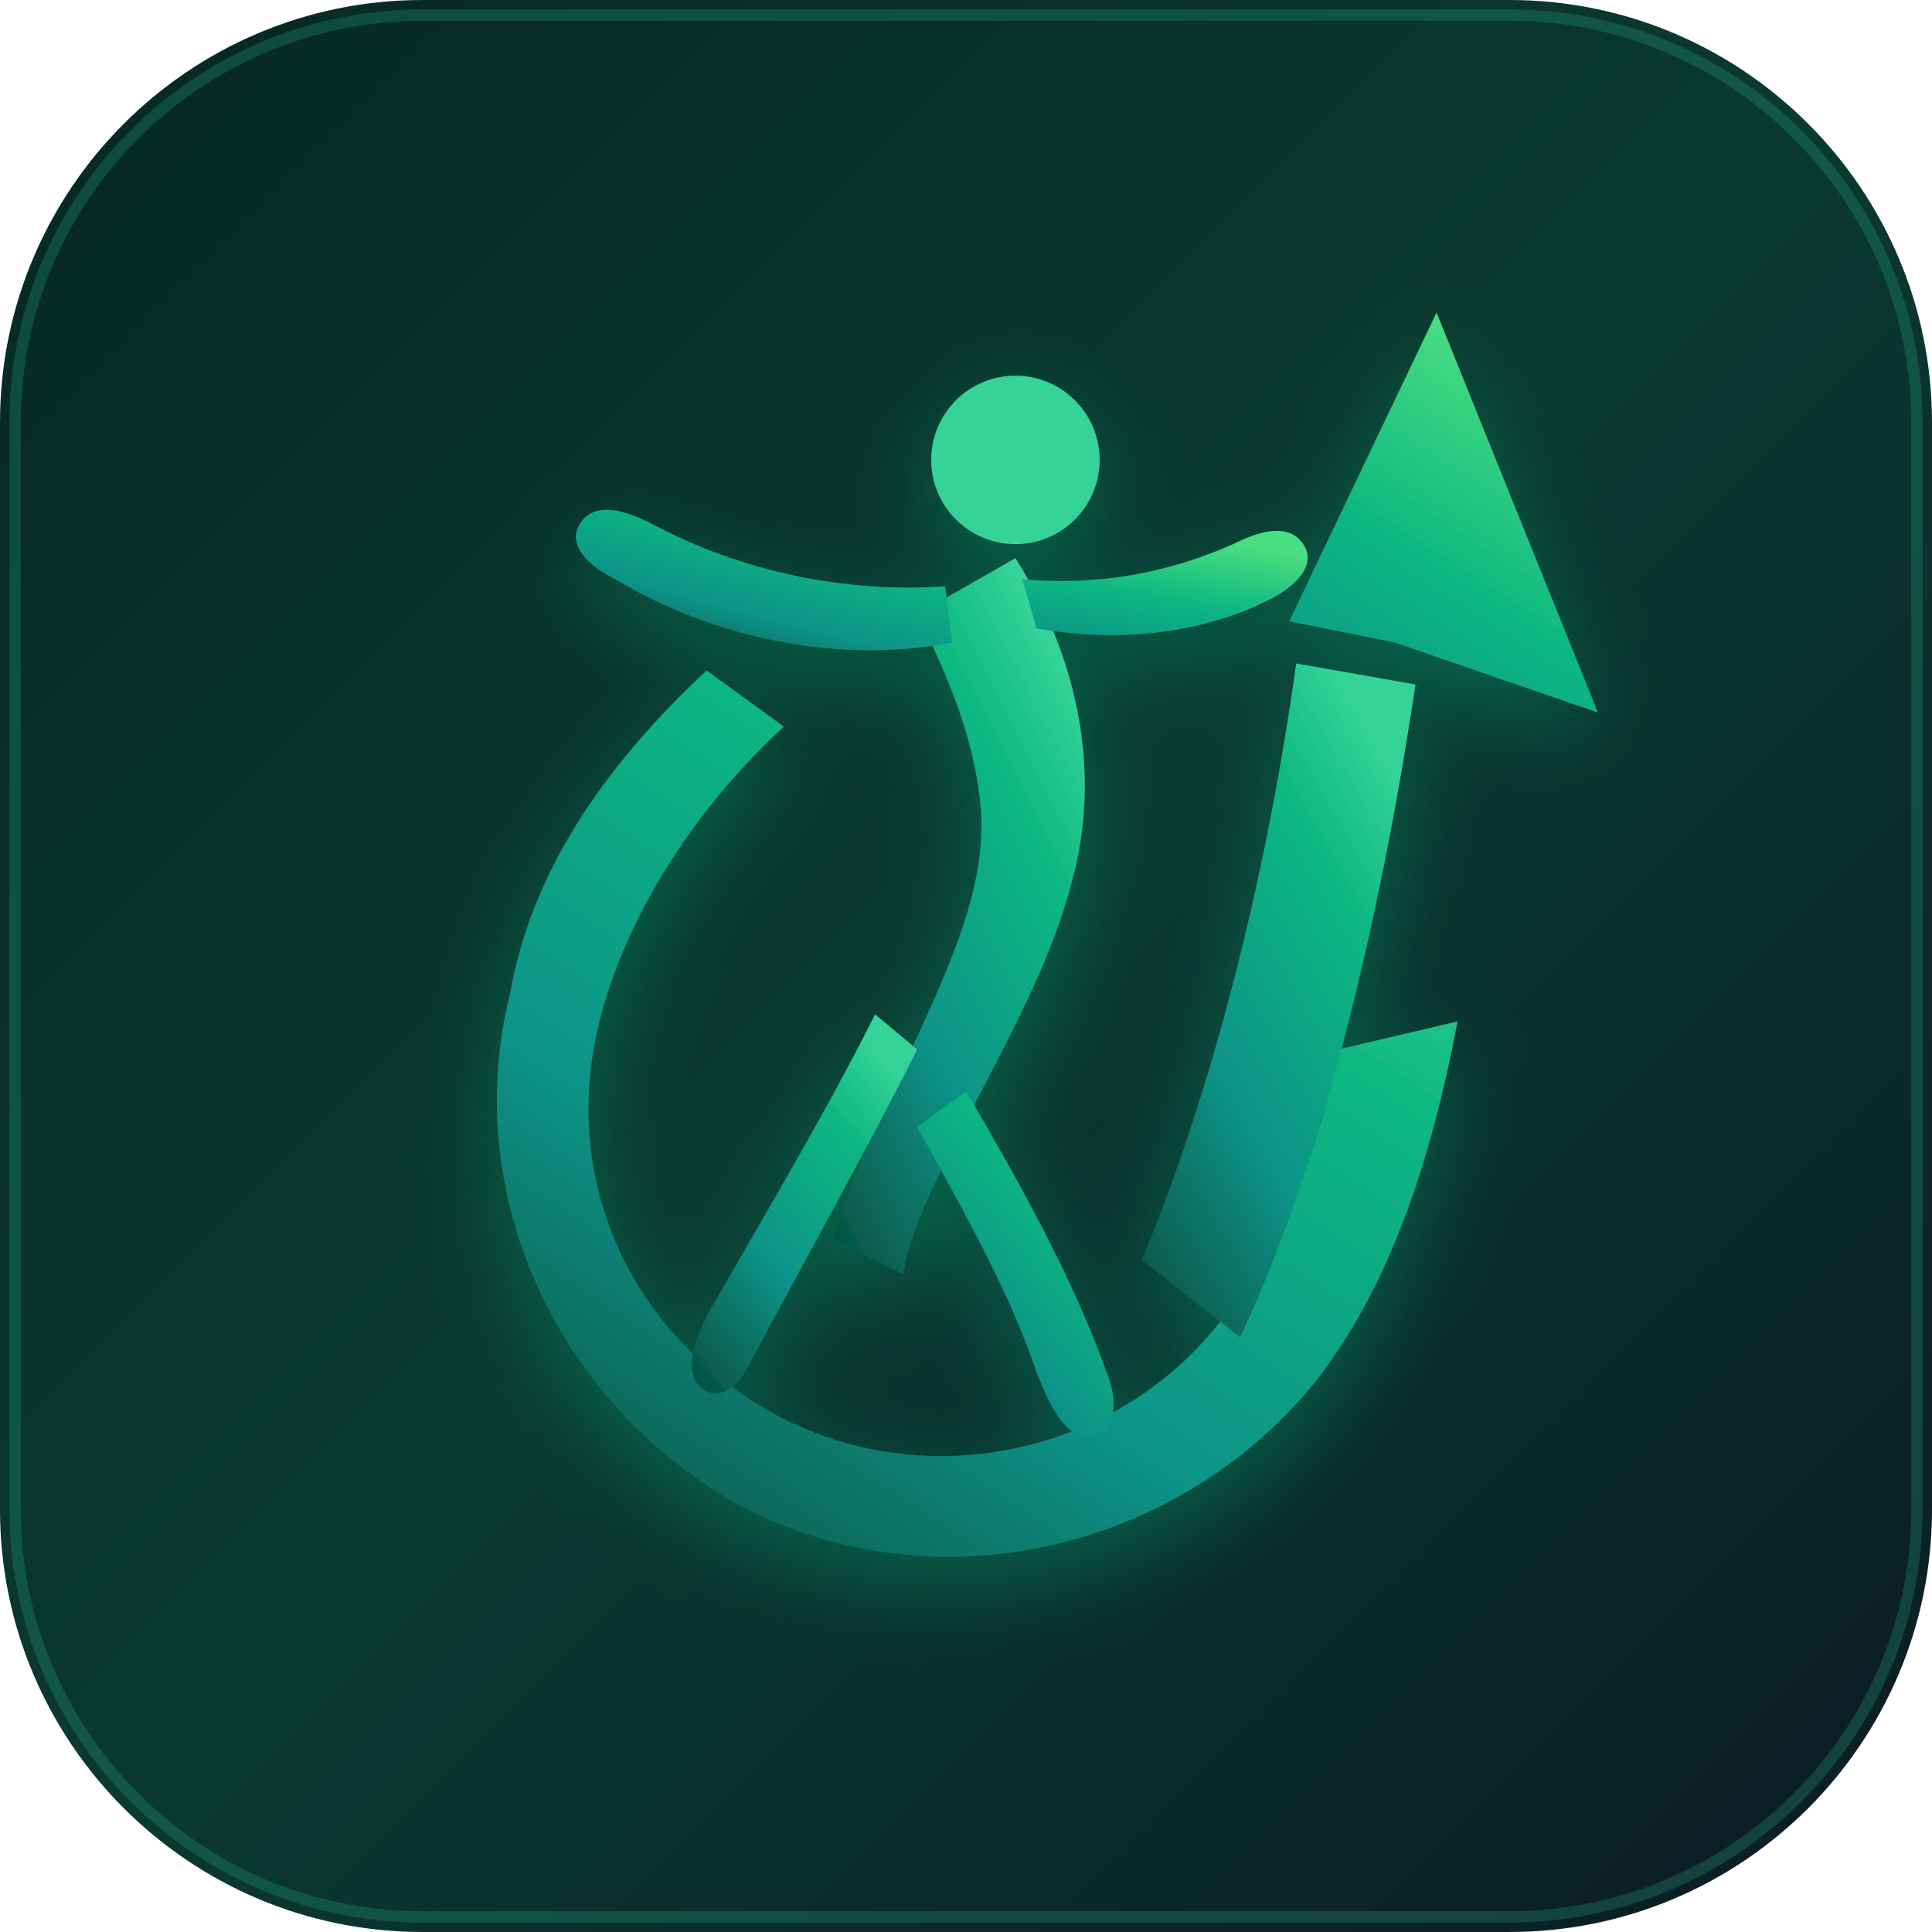
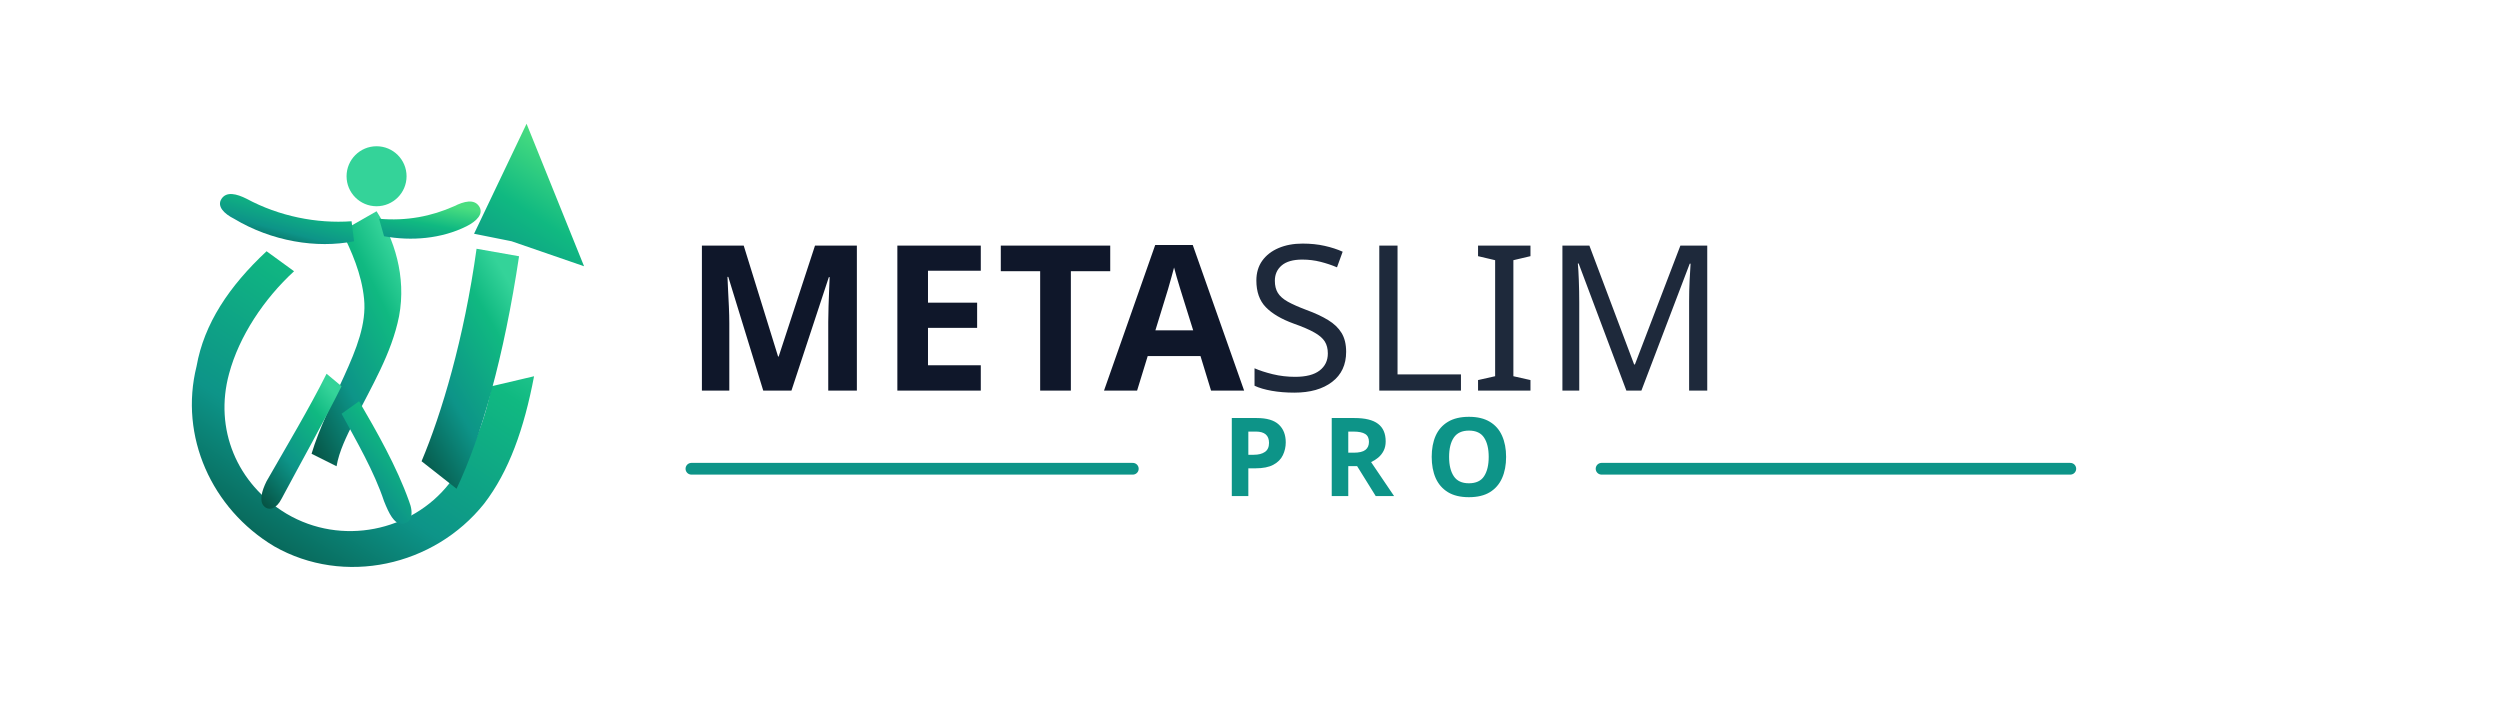
- <svg xmlns="http://www.w3.org/2000/svg" viewBox="0 0 512 512" width="512" height="512">
+ <svg xmlns="http://www.w3.org/2000/svg" viewBox="0 0 640 180" width="640" height="180">
  <defs>
-     <linearGradient id="bgGrad" x1="0%" y1="0%" x2="100%" y2="100%">
-       <stop offset="0%" stop-color="#062822" />
-       <stop offset="50%" stop-color="#0a3a30" />
-       <stop offset="100%" stop-color="#0b1b24" />
-     </linearGradient>
-     <linearGradient id="figureGrad" x1="0%" y1="100%" x2="70%" y2="0%">
+     <linearGradient id="logoFigureGrad" x1="0%" y1="100%" x2="70%" y2="0%">
      <stop offset="0%" stop-color="#054e3f" />
      <stop offset="40%" stop-color="#0d9488" />
      <stop offset="80%" stop-color="#10b981" />
      <stop offset="100%" stop-color="#34d399" />
    </linearGradient>
-     <linearGradient id="arrowGrad" x1="0%" y1="100%" x2="50%" y2="0%">
+     <linearGradient id="logoArrowGrad" x1="0%" y1="100%" x2="50%" y2="0%">
      <stop offset="0%" stop-color="#0d9488" />
      <stop offset="50%" stop-color="#10b981" />
      <stop offset="100%" stop-color="#4ade80" />
    </linearGradient>
-     <filter id="glow" x="-20%" y="-20%" width="140%" height="140%">
-       <feDropShadow dx="0" dy="8" stdDeviation="12" flood-color="#10b981" flood-opacity="0.35" />
-     </filter>
  </defs>
-   <rect width="512" height="512" rx="112" fill="url(#bgGrad)" />
-   <rect width="504" height="504" x="4" y="4" rx="108" fill="none" stroke="#34d399" stroke-opacity="0.2" stroke-width="3" />
-   <g filter="url(#glow)" transform="translate(18, 14) scale(0.93)">
-     <path fill="url(#figureGrad)" d="M 126,268          C 112,324 138,382 188,412          C 244,444 316,428 356,378          C 376,352 388,318 396,276          L 362,284          C 356,316 344,342 328,362          C 298,400 242,412 198,386          C 158,362 140,318 152,274          C 160,244 180,214 204,192          L 182,176          C 152,204 132,234 126,268 Z" />
-     <path fill="url(#figureGrad)" d="M 334,366          C 354,324 372,260 384,180          L 350,174          C 340,246 322,306 306,344          Z" />
-     <path fill="url(#arrowGrad)" d="M 390,74          L 436,188          L 378,168          L 348,162          Z" />
+   <g transform="translate(10, 8) scale(0.32)">
+     <path fill="url(#logoFigureGrad)" d="M 126,268          C 112,324 138,382 188,412          C 244,444 316,428 356,378          C 376,352 388,318 396,276          L 362,284          C 356,316 344,342 328,362          C 298,400 242,412 198,386          C 158,362 140,318 152,274          C 160,244 180,214 204,192          L 182,176          C 152,204 132,234 126,268 Z" />
+     <path fill="url(#logoFigureGrad)" d="M 334,366          C 354,324 372,260 384,180          L 350,174          C 340,246 322,306 306,344          Z" />
+     <path fill="url(#logoArrowGrad)" d="M 390,74          L 436,188          L 378,168          L 348,162          Z" />
    <circle cx="270" cy="116" r="24" fill="#34d399" />
-     <path fill="url(#figureGrad)" d="M 270,144          C 284,166 294,196 288,228          C 282,258 266,284 252,312          C 246,324 240,336 238,348          L 218,338          C 224,318 234,298 244,276          C 254,254 262,234 260,214          C 258,194 250,176 242,160          Z" />
-     <path fill="url(#figureGrad)" d="M 252,168          C 222,174 186,168 156,150          C 148,146 142,140 146,134          C 150,128 158,130 166,134          C 192,148 222,154 250,152          Z" />
-     <path fill="url(#arrowGrad)" d="M 276,164          C 298,168 322,166 342,156          C 350,152 356,146 352,140          C 348,134 340,136 332,140          C 314,148 294,152 272,150          Z" />
-     <path fill="url(#figureGrad)" d="M 242,284          C 228,312 210,344 194,374          C 190,382 184,384 180,380          C 176,376 178,368 182,360          C 198,332 216,302 230,274          Z" />
-     <path fill="url(#figureGrad)" d="M 256,296          C 270,320 286,348 296,376          C 300,386 298,394 290,394          C 284,394 280,386 276,376          C 268,352 254,328 242,306          Z" />
+     <path fill="url(#logoFigureGrad)" d="M 270,144          C 284,166 294,196 288,228          C 282,258 266,284 252,312          C 246,324 240,336 238,348          L 218,338          C 224,318 234,298 244,276          C 254,254 262,234 260,214          C 258,194 250,176 242,160          Z" />
+     <path fill="url(#logoFigureGrad)" d="M 252,168          C 222,174 186,168 156,150          C 148,146 142,140 146,134          C 150,128 158,130 166,134          C 192,148 222,154 250,152          Z" />
+     <path fill="url(#logoArrowGrad)" d="M 276,164          C 298,168 322,166 342,156          C 350,152 356,146 352,140          C 348,134 340,136 332,140          C 314,148 294,152 272,150          Z" />
+     <path fill="url(#logoFigureGrad)" d="M 242,284          C 228,312 210,344 194,374          C 190,382 184,384 180,380          C 176,376 178,368 182,360          C 198,332 216,302 230,274          Z" />
+     <path fill="url(#logoFigureGrad)" d="M 256,296          C 270,320 286,348 296,376          C 300,386 298,394 290,394          C 284,394 280,386 276,376          C 268,352 254,328 242,306          Z" />
+   </g>
+   <g transform="translate(175, 45)">
+     <text x="0" y="55" font-family="'Space Grotesk', 'Plus Jakarta Sans', system-ui, sans-serif" font-size="52" font-weight="800" fill="#0f172a" letter-spacing="1">
+       META<tspan font-weight="400" fill="#1e293b">SLIM</tspan>
+     </text>
+     <g transform="translate(0, 82)">
+       <line x1="2" y1="-7" x2="115" y2="-7" stroke="#0d9488" stroke-width="3" stroke-linecap="round" />
+       <text x="175" y="0" text-anchor="middle" font-family="'Space Grotesk', 'Plus Jakarta Sans', system-ui, sans-serif" font-size="28" font-weight="800" fill="#0d9488" letter-spacing="8">
+         PRO
+       </text>
+       <line x1="235" y1="-7" x2="355" y2="-7" stroke="#0d9488" stroke-width="3" stroke-linecap="round" />
+     </g>
  </g>
</svg>
